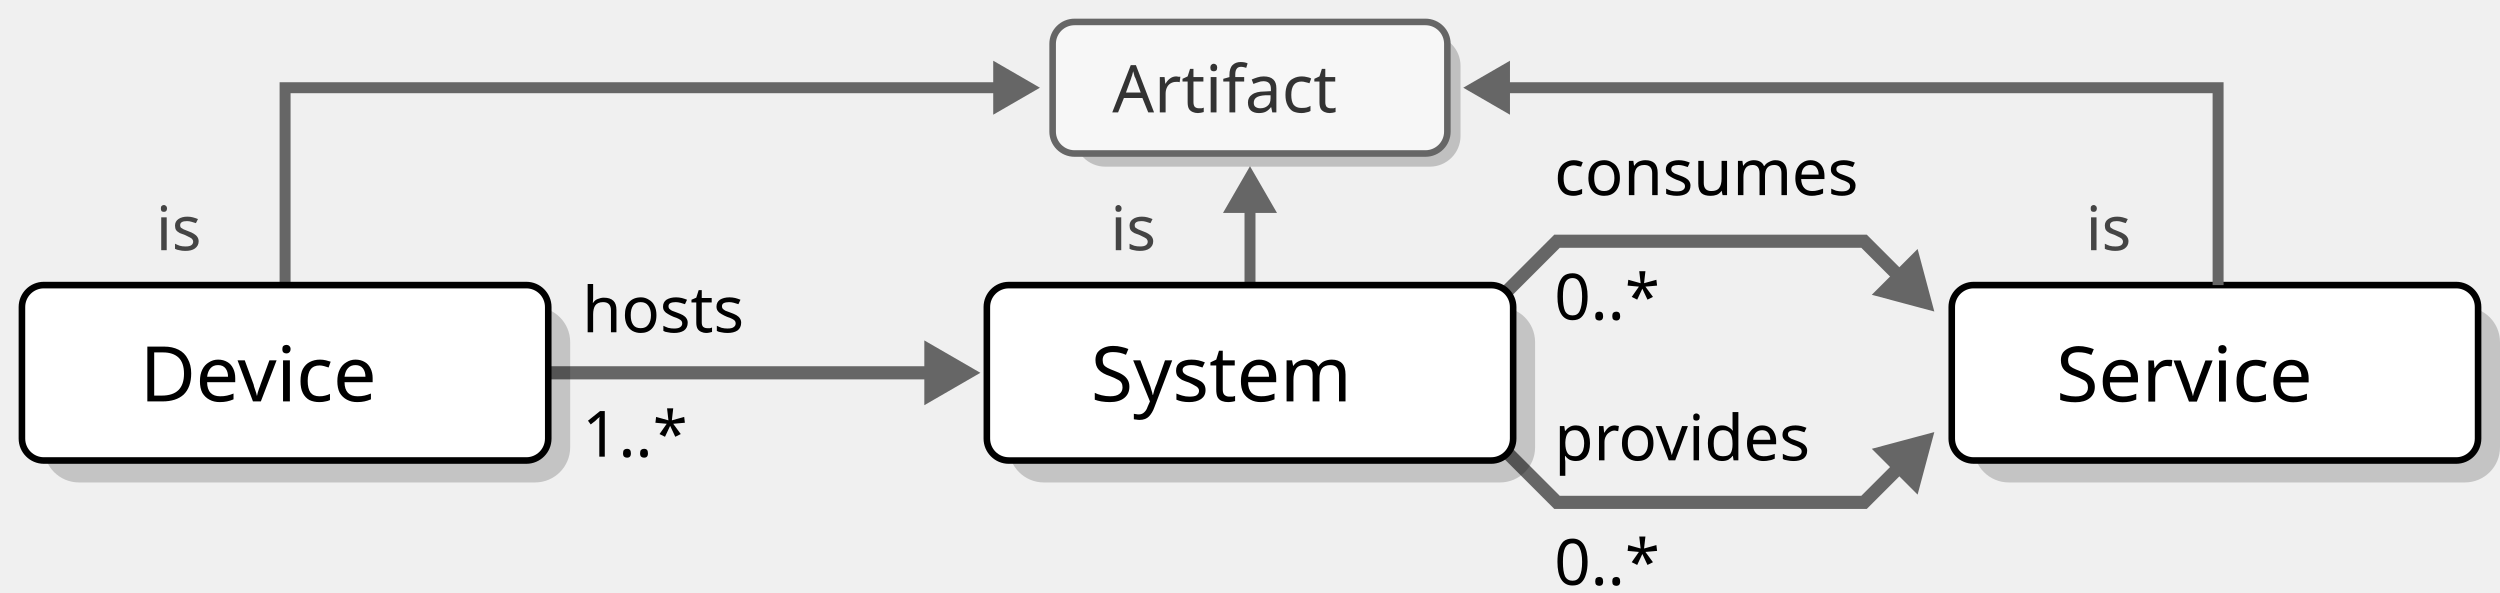
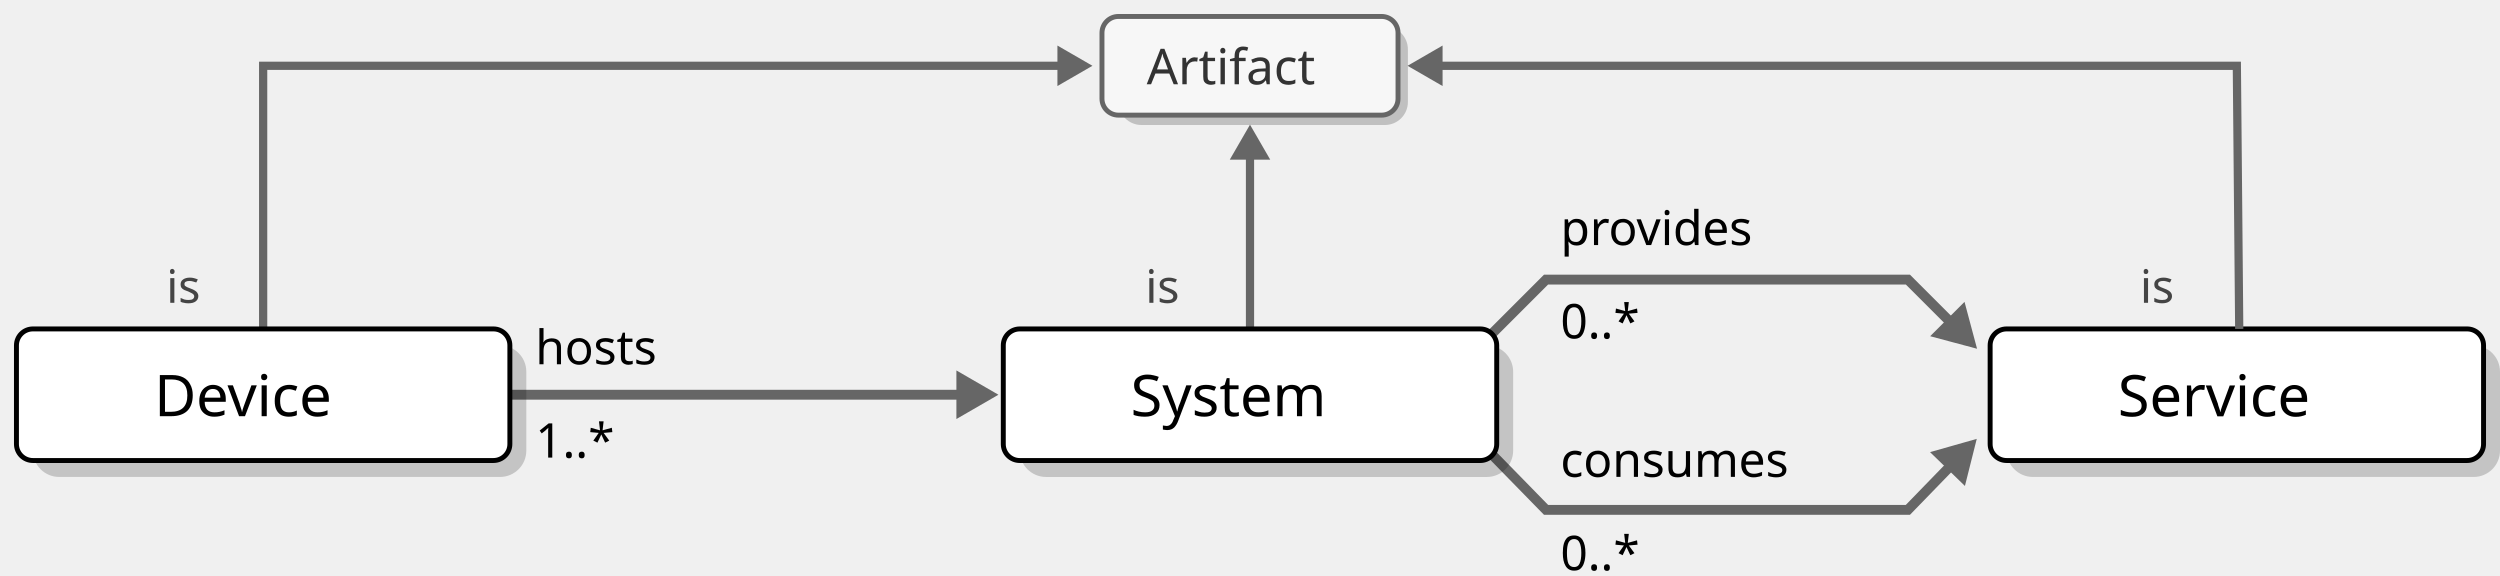
- <svg xmlns="http://www.w3.org/2000/svg" xmlns:xlink="http://www.w3.org/1999/xlink" width="114mm" height="27mm" version="1.1" viewBox="0 0 114 27" id="svg899">
+ <svg xmlns="http://www.w3.org/2000/svg" xmlns:xlink="http://www.w3.org/1999/xlink" width="152mm" height="35mm" version="1.1" viewBox="0 0 152 35" id="svg899">
  <defs id="defs827">
    <marker id="e" overflow="visible" orient="auto">
      <path transform="scale(0.4)" d="M 5.77,0 -2.88,5 V -5 Z" fill="context-stroke" fill-rule="evenodd" stroke="context-stroke" stroke-width="1pt" id="path824" />
    </marker>
    <marker id="e-0" overflow="visible" orient="auto">
      <path transform="scale(0.4)" d="M 5.77,0 -2.88,5 V -5 Z" fill="context-stroke" fill-rule="evenodd" stroke="context-stroke" stroke-width="1pt" id="path824-9" />
    </marker>
    <marker id="b" overflow="visible" orient="auto">
      <path transform="scale(0.4)" d="M 5.77,0 -2.88,5 V -5 Z" fill="context-stroke" fill-rule="evenodd" stroke="context-stroke" stroke-width="1pt" id="path824-7" />
    </marker>
    <marker id="e-05" overflow="visible" orient="auto">
      <path transform="scale(0.4)" d="M 5.77,0 -2.88,5 V -5 Z" fill="context-stroke" fill-rule="evenodd" stroke="context-stroke" stroke-width="1pt" id="path824-2" />
    </marker>
  </defs>
-   <text x="101.238" y="11.412" font-size="3px" stroke-width="0.265" style="font-size:2.8px;line-height:1.25;font-family:sans-serif" xml:space="preserve" id="text2438">
-     <tspan x="99.363" y="11.412" stroke-width="0.265" id="tspan2436" style="font-size:2.8px;text-align:end;text-anchor:end;fill:#444444;fill-opacity:1">is</tspan>
+   <text x="136.238" y="18.411" font-size="3px" stroke-width="0.265" style="font-size:2.8px;line-height:1.25;font-family:sans-serif" xml:space="preserve" id="text2438">
+     <tspan x="134.363" y="18.411" stroke-width="0.265" id="tspan2436" style="font-size:2.8px;text-align:end;text-anchor:end;fill:#444444;fill-opacity:1">is</tspan>
  </text>
-   <path d="M 13,13 V 4 h 33" marker-end="url(#b)" id="path2291" style="fill:none;stroke:#666666;stroke-width:0.5;stroke-miterlimit:4;stroke-dasharray:none;stroke-opacity:1" />
-   <text x="13.238" y="11.412" font-size="3px" stroke-width="0.265" style="font-size:2.8px;line-height:1.25;font-family:sans-serif" xml:space="preserve" id="text2295">
-     <tspan x="11.363" y="11.412" stroke-width="0.265" id="tspan2293" style="font-size:2.8px;text-align:end;text-anchor:end;fill:#444444;fill-opacity:1">is</tspan>
+   <path d="M 16,19.999 V 4 h 49" marker-end="url(#b)" id="path2291" style="fill:none;stroke:#666666;stroke-width:0.5;stroke-miterlimit:4;stroke-dasharray:none;stroke-opacity:1" />
+   <text x="16.238" y="18.411" font-size="3px" stroke-width="0.265" style="font-size:2.8px;line-height:1.25;font-family:sans-serif" xml:space="preserve" id="text2295">
+     <tspan x="14.363" y="18.411" stroke-width="0.265" id="tspan2293" style="font-size:2.8px;text-align:end;text-anchor:end;fill:#444444;fill-opacity:1">is</tspan>
  </text>
-   <path id="path7287" d="m 68,14 3,-3 h 14 l 2,2" fill="none" marker-end="url(#e-05)" stroke="#666666" stroke-width=".667" style="stroke-width:0.6;stroke-miterlimit:4;stroke-dasharray:none;marker-end:url(#e-05)" />
-   <path id="path1043" d="M 25,17 H 43" fill="none" marker-end="url(#e)" stroke="#666666" stroke-width=".667" style="stroke-width:0.6;stroke-miterlimit:4;stroke-dasharray:none" />
-   <path d="M 57,13 V 9" marker-end="url(#b)" id="path829" style="fill:none;stroke:#666666;stroke-width:0.5;stroke-miterlimit:4;stroke-dasharray:none;stroke-opacity:1" />
-   <g id="g1543" transform="translate(56,-2.000392)">
-     <rect id="rect872-3" x="34" y="16" width="24" height="8" rx="1.6" fill="none" opacity="0.913" stroke="#000000" stroke-linejoin="round" stroke-width="0.333" style="fill:#000000;fill-opacity:0.2;stroke:none;stroke-width:0.8;stroke-miterlimit:4;stroke-dasharray:none" />
-     <rect id="a" x="33" y="15" width="24" height="8" rx="1" fill="none" opacity="0.913" stroke="#000000" stroke-linejoin="round" stroke-width="0.333" style="opacity:1;fill:#ffffff;fill-opacity:1;stroke-width:0.3;stroke-miterlimit:4;stroke-dasharray:none" />
+   <path id="path7287" d="m 90,20.999 4,-4 h 22 l 3,3" fill="none" marker-end="url(#e-05)" stroke="#666666" stroke-width=".667" style="stroke-width:0.6;stroke-miterlimit:4;stroke-dasharray:none;marker-end:url(#e-05)" />
+   <path id="path1043" d="M 31,23.999 59,24" fill="none" marker-end="url(#e)" stroke="#666666" stroke-width=".667" style="stroke-width:0.6;stroke-miterlimit:4;stroke-dasharray:none" />
+   <path d="M 76,19.999 V 9" marker-end="url(#b)" id="path829" style="fill:none;stroke:#666666;stroke-width:0.5;stroke-miterlimit:4;stroke-dasharray:none;stroke-opacity:1" />
+   <g id="g1543" transform="translate(91,4.999022)">
+     <rect id="rect872-3" x="31" y="16" width="30" height="8" rx="1.6" fill="none" opacity="0.913" stroke="#000000" stroke-linejoin="round" stroke-width="0.333" style="fill:#000000;fill-opacity:0.2;stroke:none;stroke-width:0.8;stroke-miterlimit:4;stroke-dasharray:none" />
+     <rect id="a" x="30" y="15" width="30" height="8" rx="1" fill="none" opacity="0.913" stroke="#000000" stroke-linejoin="round" stroke-width="0.333" style="opacity:1;fill:#ffffff;fill-opacity:1;stroke-width:0.3;stroke-miterlimit:4;stroke-dasharray:none" />
  </g>
-   <use x="0" y="0" xlink:href="#g1543" id="use1707" transform="translate(-88)" width="100%" height="100%" />
-   <path id="path1458" d="m 68,19.908 3,3 h 14 l 2,-2" fill="none" marker-end="url(#e-05)" stroke="#666666" stroke-width=".667" style="stroke-width:0.6;stroke-miterlimit:4;stroke-dasharray:none;marker-end:url(#e-05)" />
-   <use x="0" y="0" xlink:href="#g1543" id="use1705" transform="translate(-44,5.8585762e-4)" width="100%" height="100%" />
-   <text x="100.978" y="18.312" style="font-size:3.5px;line-height:1.25;font-family:sans-serif;stroke-width:0.265" xml:space="preserve" id="text835">
-     <tspan x="100.978" y="18.312" font-size="3.5px" stroke-width="0.265" text-align="center" text-anchor="middle" id="tspan833">Service</tspan>
+   <use x="0" y="0" xlink:href="#g1543" id="use1707" transform="translate(-120)" width="100%" height="100%" />
+   <path id="path1458" d="m 90,26.907 4,4.092 h 22 l 3,-3.092" fill="none" marker-end="url(#e-05)" stroke="#666666" stroke-width=".667" style="stroke-width:0.6;stroke-miterlimit:4;stroke-dasharray:none;marker-end:url(#e-05)" />
+   <use x="0" y="0" xlink:href="#g1543" id="use1705" transform="translate(-60,5.8550182e-4)" width="100%" height="100%" />
+   <text x="135.978" y="25.311" style="font-size:3.5px;line-height:1.25;font-family:sans-serif;stroke-width:0.265" xml:space="preserve" id="text835">
+     <tspan x="135.978" y="25.311" font-size="3.5px" stroke-width="0.265" text-align="center" text-anchor="middle" id="tspan833">Service</tspan>
  </text>
-   <text x="57.061" y="18.304" style="font-size:3.5px;line-height:1.25;font-family:sans-serif;stroke-width:0.265" xml:space="preserve" id="text839">
-     <tspan x="57.061" y="18.304" font-size="3.5px" stroke-width="0.265" text-align="center" text-anchor="middle" id="tspan837">System</tspan>
+   <text x="76.061" y="25.303" style="font-size:3.5px;line-height:1.25;font-family:sans-serif;stroke-width:0.265" xml:space="preserve" id="text839">
+     <tspan x="76.061" y="25.303" font-size="3.5px" stroke-width="0.265" text-align="center" text-anchor="middle" id="tspan837">System</tspan>
  </text>
-   <text x="13.136" y="18.303" style="font-size:3.5px;line-height:1.25;font-family:sans-serif;stroke-width:0.265" xml:space="preserve" id="text843">
-     <tspan x="13.136" y="18.303" font-size="3.5px" stroke-width="0.265" text-align="center" text-anchor="middle" id="tspan841">Device</tspan>
+   <text x="16.136" y="25.302" style="font-size:3.5px;line-height:1.25;font-family:sans-serif;stroke-width:0.265" xml:space="preserve" id="text843">
+     <tspan x="16.136" y="25.302" font-size="3.5px" stroke-width="0.265" text-align="center" text-anchor="middle" id="tspan841">Device</tspan>
  </text>
-   <g id="g2499" transform="translate(-49,2.9284396e-4)">
+   <g id="g2499" transform="translate(-30,2.9284396e-4)">
    <rect id="rect2153" x="98" y="1.6" width="17.6" height="6" rx="1.4" fill="none" opacity="0.913" stroke="#000000" stroke-linejoin="round" stroke-width="0.333" style="opacity:1;fill:#000000;fill-opacity:0.2;stroke:none;stroke-width:0.297;stroke-miterlimit:4;stroke-dasharray:none;stroke-opacity:1" />
    <rect id="rect3080" x="97" y="1" width="18" height="6" rx="1" fill="none" opacity="0.913" stroke="#000000" stroke-linejoin="round" stroke-width="0.333" style="opacity:1;fill:#f7f7f7;fill-opacity:1;stroke:#666666;stroke-width:0.3;stroke-miterlimit:4;stroke-dasharray:none;stroke-opacity:1" />
  </g>
-   <text x="57.015" y="5.125" style="font-size:3px;line-height:1.25;font-family:sans-serif;fill:#333333;fill-opacity:1;stroke-width:0.265" xml:space="preserve" id="text851">
-     <tspan x="57.015" y="5.125" font-size="3.5px" stroke-width="0.265" text-align="center" text-anchor="middle" id="tspan849" style="font-size:3px;fill:#333333;fill-opacity:1">Artifact</tspan>
+   <text x="76.015" y="5.125" style="font-size:3px;line-height:1.25;font-family:sans-serif;fill:#333333;fill-opacity:1;stroke-width:0.265" xml:space="preserve" id="text851">
+     <tspan x="76.015" y="5.125" font-size="3.5px" stroke-width="0.265" text-align="center" text-anchor="middle" id="tspan849" style="font-size:3px;fill:#333333;fill-opacity:1">Artifact</tspan>
  </text>
-   <text x="56.768" y="11.412" font-size="3px" stroke-width="0.265" style="font-size:2.8px;line-height:1.25;font-family:sans-serif" xml:space="preserve" id="text874">
-     <tspan x="54.892" y="11.412" stroke-width="0.265" id="tspan872" style="font-size:2.8px;text-align:end;text-anchor:end;fill:#444444;fill-opacity:1">is</tspan>
+   <text x="75.768" y="18.411" font-size="3px" stroke-width="0.265" style="font-size:2.8px;line-height:1.25;font-family:sans-serif" xml:space="preserve" id="text874">
+     <tspan x="73.892" y="18.411" stroke-width="0.265" id="tspan872" style="font-size:2.8px;text-align:end;text-anchor:end;fill:#444444;fill-opacity:1">is</tspan>
  </text>
-   <text xml:space="preserve" style="font-size:2.9px;line-height:1.25;font-family:sans-serif;stroke-width:0.265" x="26.545" y="20.822" id="text2669">
-     <tspan id="tspan2667" style="font-size:2.9px;stroke-width:0.265" x="26.545" y="20.822">1..*</tspan>
+   <text xml:space="preserve" style="font-size:2.9px;line-height:1.25;font-family:sans-serif;stroke-width:0.265" x="32.545" y="27.821" id="text2669">
+     <tspan id="tspan2667" style="font-size:2.9px;stroke-width:0.265" x="32.545" y="27.821">1..*</tspan>
  </text>
-   <text xml:space="preserve" style="font-size:2.9px;line-height:1.25;font-family:sans-serif;stroke-width:0.265" x="26.545" y="15.15" id="text1327">
-     <tspan id="tspan1325" style="font-size:2.9px;stroke-width:0.265" x="26.545" y="15.15">hosts</tspan>
+   <text xml:space="preserve" style="font-size:2.9px;line-height:1.25;font-family:sans-serif;stroke-width:0.265" x="32.545" y="22.149" id="text1327">
+     <tspan id="tspan1325" style="font-size:2.9px;stroke-width:0.265" x="32.545" y="22.149">hosts</tspan>
  </text>
-   <text xml:space="preserve" style="font-size:2.9px;line-height:1.25;font-family:sans-serif;stroke-width:0.265" x="70.877" y="14.571" id="text1959">
-     <tspan id="tspan1957" style="font-size:2.9px;stroke-width:0.265" x="70.877" y="14.571">0..*</tspan>
+   <text xml:space="preserve" style="font-size:2.9px;line-height:1.25;font-family:sans-serif;stroke-width:0.265" x="94.877" y="20.57" id="text1959">
+     <tspan id="tspan1957" style="font-size:2.9px;stroke-width:0.265" x="94.877" y="20.57">0..*</tspan>
  </text>
-   <text xml:space="preserve" style="font-size:2.9px;line-height:1.25;font-family:sans-serif;stroke-width:0.265" x="70.877" y="8.899" id="text1963">
-     <tspan id="tspan1961" style="font-size:2.9px;stroke-width:0.265" x="70.877" y="8.899">consumes</tspan>
+   <text xml:space="preserve" style="font-size:2.9px;line-height:1.25;font-family:sans-serif;stroke-width:0.265" x="94.877" y="14.898" id="text1963">
+     <tspan id="tspan1961" style="font-size:2.9px;stroke-width:0.265" x="94.877" y="14.898">provides</tspan>
  </text>
-   <text xml:space="preserve" style="font-size:2.9px;line-height:1.25;font-family:sans-serif;stroke-width:0.265" x="70.877" y="26.666" id="text1680">
-     <tspan id="tspan1678" style="font-size:2.9px;stroke-width:0.265" x="70.877" y="26.666">0..*</tspan>
+   <text xml:space="preserve" style="font-size:2.9px;line-height:1.25;font-family:sans-serif;stroke-width:0.265" x="94.877" y="34.665" id="text1680">
+     <tspan id="tspan1678" style="font-size:2.9px;stroke-width:0.265" x="94.877" y="34.665">0..*</tspan>
  </text>
-   <text xml:space="preserve" style="font-size:2.9px;line-height:1.25;font-family:sans-serif;stroke-width:0.265" x="70.877" y="20.993" id="text1684">
-     <tspan id="tspan1682" style="font-size:2.9px;stroke-width:0.265" x="70.877" y="20.993">provides</tspan>
+   <text xml:space="preserve" style="font-size:2.9px;line-height:1.25;font-family:sans-serif;stroke-width:0.265" x="94.877" y="28.993" id="text1684">
+     <tspan id="tspan1682" style="font-size:2.9px;stroke-width:0.265" x="94.877" y="28.993">consumes</tspan>
  </text>
-   <path d="M 101.145,13 V 4 H 68.145" marker-end="url(#b)" id="path1926" style="fill:none;stroke:#666666;stroke-width:0.5;stroke-miterlimit:4;stroke-dasharray:none;stroke-opacity:1" />
+   <path d="M 136.145,19.999 136,4 H 87" marker-end="url(#b)" id="path1926" style="fill:none;stroke:#666666;stroke-width:0.5;stroke-miterlimit:4;stroke-dasharray:none;stroke-opacity:1" />
</svg>
